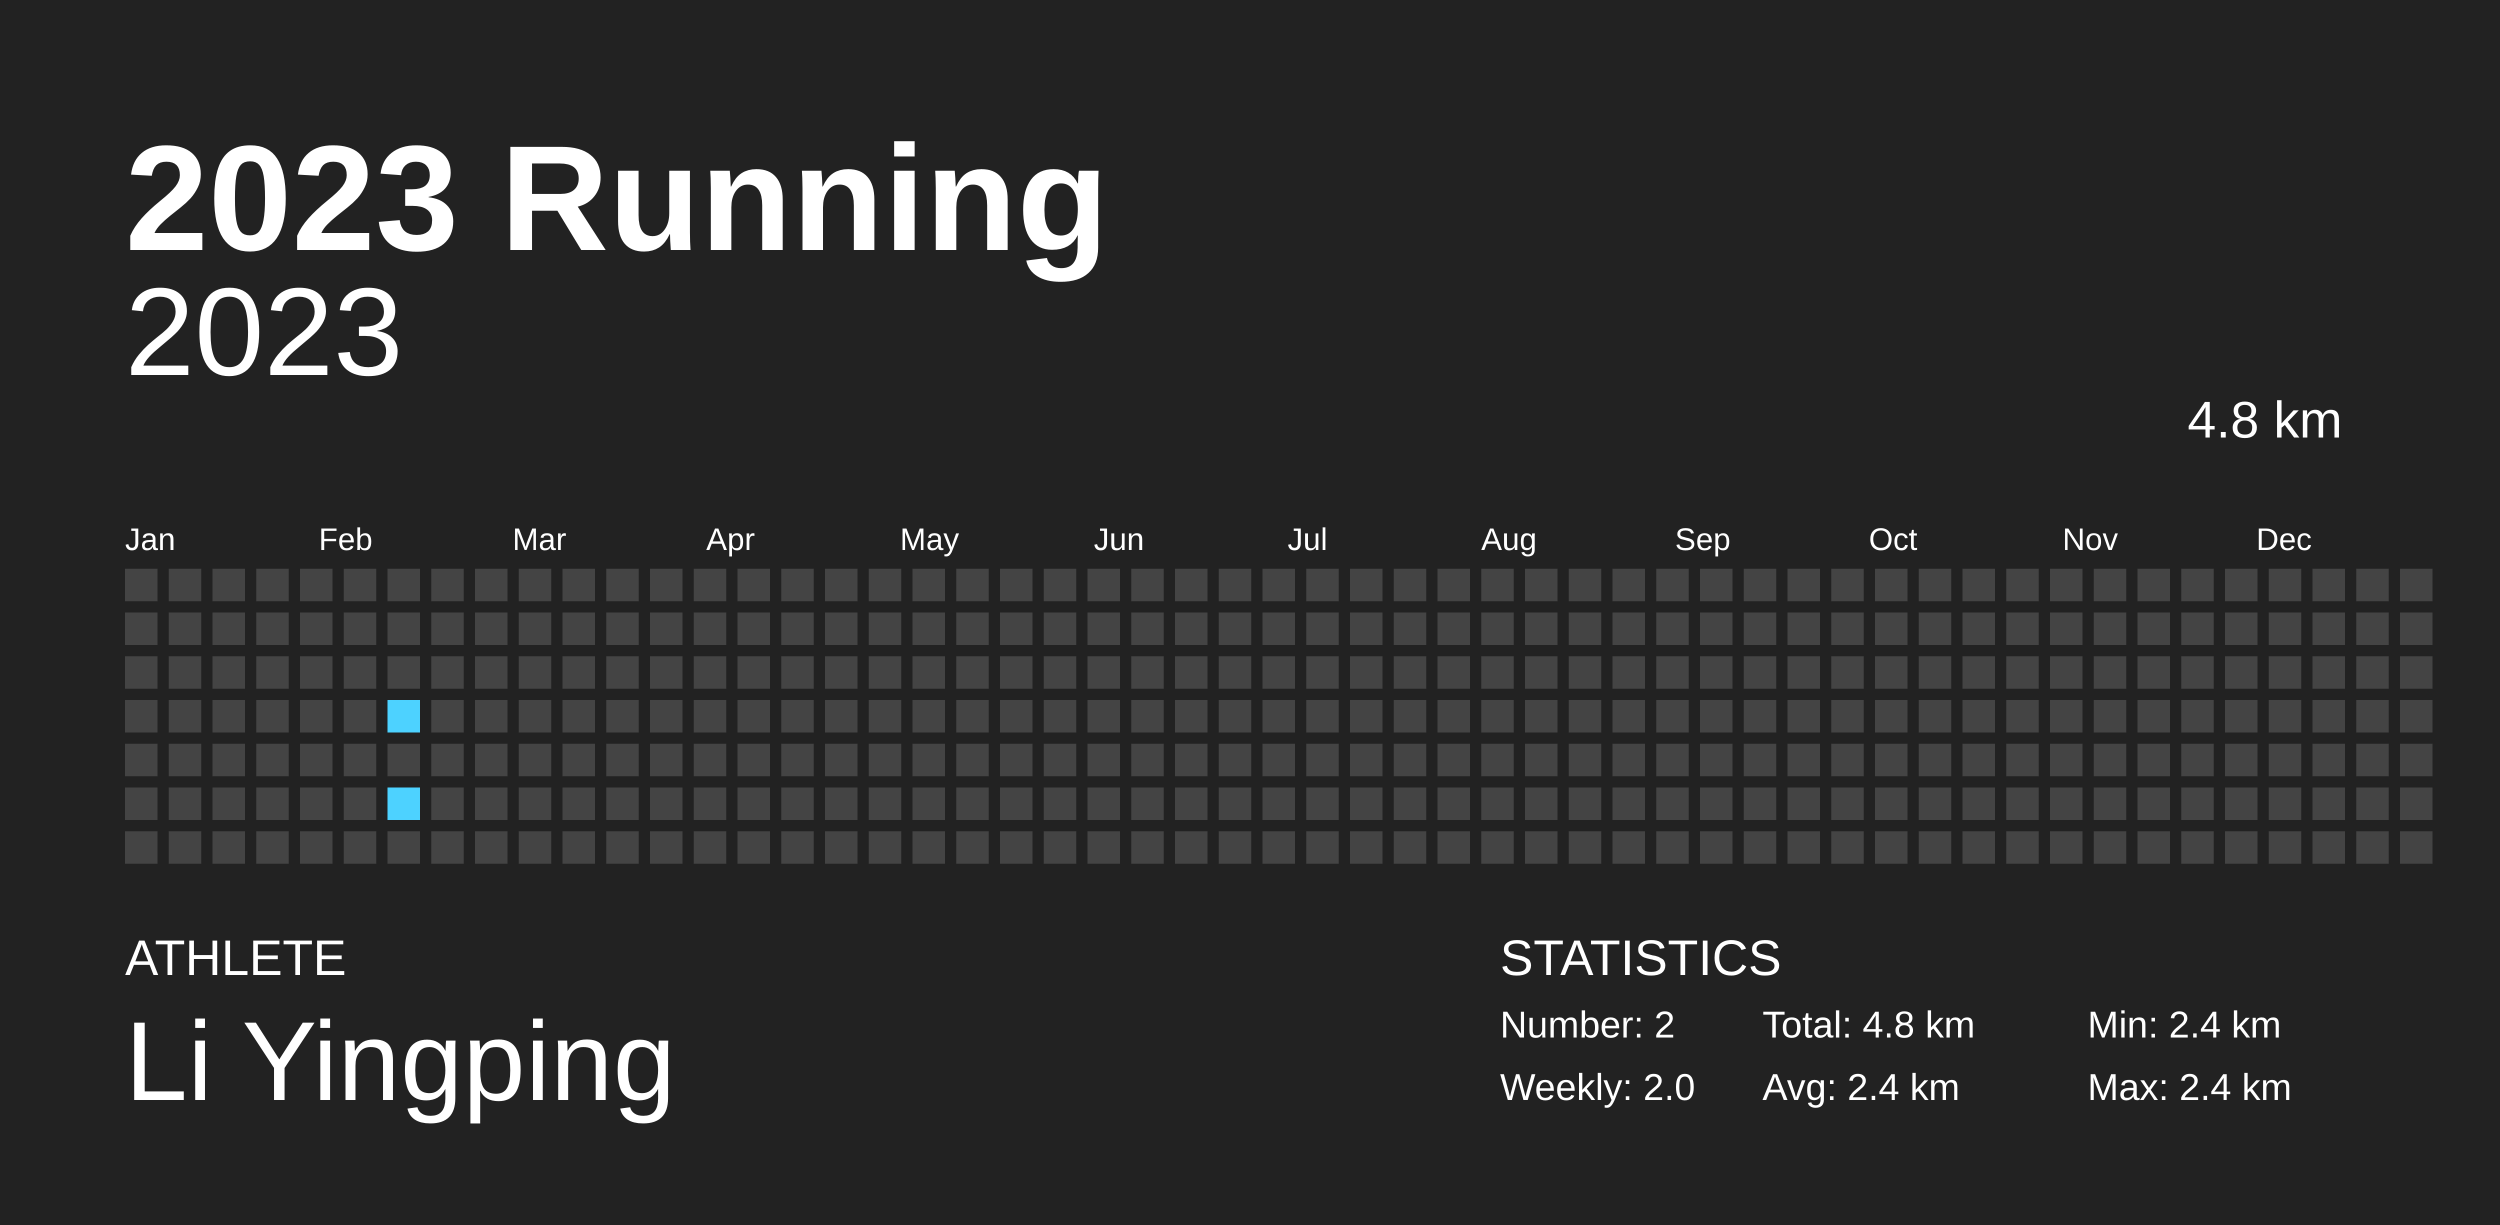
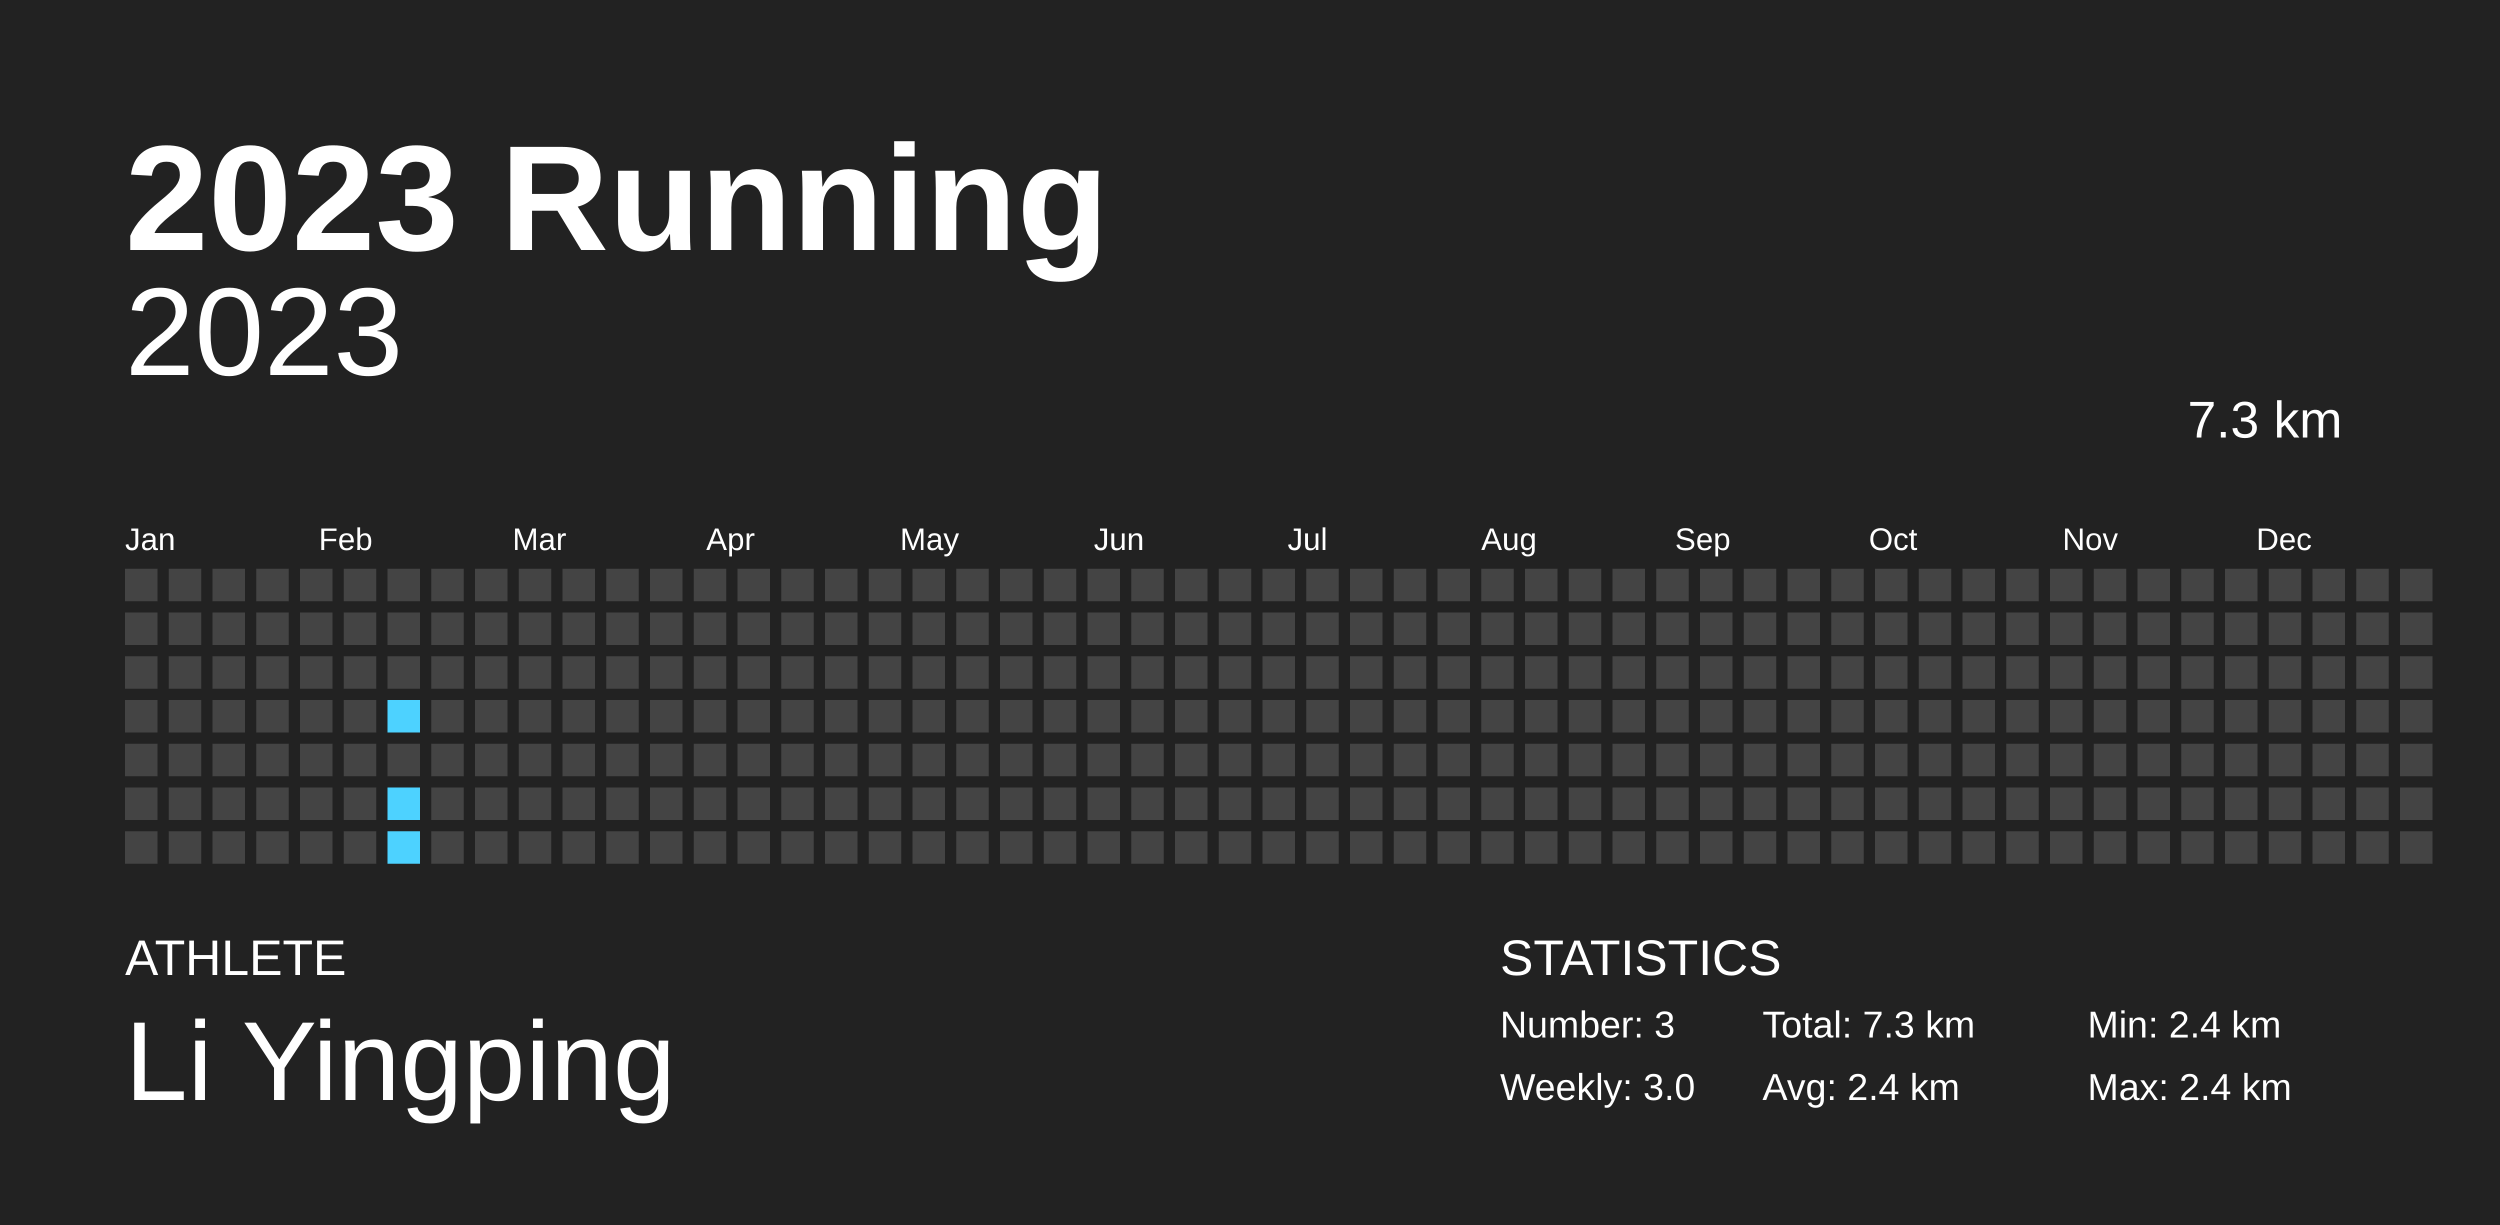
<svg xmlns="http://www.w3.org/2000/svg" baseProfile="full" height="98mm" version="1.1" viewBox="0,0,200,98" width="200mm">
  <defs />
  <rect fill="#222222" height="98" width="200" x="0" y="0" />
  <text fill="#FFFFFF" style="font-size:12px; font-family:Arial; font-weight:bold;" x="10" y="20">2023 Running</text>
  <text fill="#FFFFFF" style="font-size:4px; font-family:Arial" x="10" y="78">ATHLETE</text>
  <text fill="#FFFFFF" style="font-size:9px; font-family:Arial" x="10" y="88">Li Yingping</text>
  <text fill="#FFFFFF" style="font-size:4px; font-family:Arial" x="120" y="78">STATISTICS</text>
-   <text fill="#FFFFFF" style="font-size:3px; font-family:Arial" x="120" y="83">Number: 2</text>
-   <text fill="#FFFFFF" style="font-size:3px; font-family:Arial" x="120" y="88">Weekly: 2.0</text>
-   <text fill="#FFFFFF" style="font-size:3px; font-family:Arial" x="141" y="83">Total: 4.8 km</text>
+   <text fill="#FFFFFF" style="font-size:3px; font-family:Arial" x="120" y="83">Number: 3</text>
+   <text fill="#FFFFFF" style="font-size:3px; font-family:Arial" x="120" y="88">Weekly: 3.0</text>
+   <text fill="#FFFFFF" style="font-size:3px; font-family:Arial" x="141" y="83">Total: 7.3 km</text>
  <text fill="#FFFFFF" style="font-size:3px; font-family:Arial" x="141" y="88">Avg: 2.4 km</text>
  <text fill="#FFFFFF" style="font-size:3px; font-family:Arial" x="167" y="83">Min: 2.4 km</text>
  <text fill="#FFFFFF" style="font-size:3px; font-family:Arial" x="167" y="88">Max: 2.4 km</text>
  <text alignment-baseline="hanging" fill="#FFFFFF" style="font-size:10.0px; font-family:Arial;" x="10" y="30">2023</text>
-   <text alignment-baseline="hanging" fill="#FFFFFF" style="font-size:4.125px; font-family:Arial;" x="175" y="35">4.8 km</text>
+   <text alignment-baseline="hanging" fill="#FFFFFF" style="font-size:4.125px; font-family:Arial;" x="175" y="35">7.3 km</text>
  <text fill="#FFFFFF" style="font-size:2.5px; font-family:Arial" x="10.0" y="44">Jan</text>
  <text fill="#FFFFFF" style="font-size:2.5px; font-family:Arial" x="25.5" y="44">Feb</text>
  <text fill="#FFFFFF" style="font-size:2.5px; font-family:Arial" x="41.0" y="44">Mar</text>
  <text fill="#FFFFFF" style="font-size:2.5px; font-family:Arial" x="56.5" y="44">Apr</text>
  <text fill="#FFFFFF" style="font-size:2.5px; font-family:Arial" x="72.0" y="44">May</text>
  <text fill="#FFFFFF" style="font-size:2.5px; font-family:Arial" x="87.5" y="44">Jun</text>
  <text fill="#FFFFFF" style="font-size:2.5px; font-family:Arial" x="103.0" y="44">Jul</text>
  <text fill="#FFFFFF" style="font-size:2.5px; font-family:Arial" x="118.5" y="44">Aug</text>
  <text fill="#FFFFFF" style="font-size:2.5px; font-family:Arial" x="134.0" y="44">Sep</text>
  <text fill="#FFFFFF" style="font-size:2.5px; font-family:Arial" x="149.5" y="44">Oct</text>
  <text fill="#FFFFFF" style="font-size:2.5px; font-family:Arial" x="165.0" y="44">Nov</text>
  <text fill="#FFFFFF" style="font-size:2.5px; font-family:Arial" x="180.5" y="44">Dec</text>
  <rect fill="#444444" height="2.6" width="2.6" x="10.0" y="45.5" />
  <rect fill="#444444" height="2.6" width="2.6" x="10.0" y="49.0" />
  <rect fill="#444444" height="2.6" width="2.6" x="10.0" y="52.5" />
  <rect fill="#444444" height="2.6" width="2.6" x="10.0" y="56.0" />
  <rect fill="#444444" height="2.6" width="2.6" x="10.0" y="59.5" />
  <rect fill="#444444" height="2.6" width="2.6" x="10.0" y="63.0" />
  <rect fill="#444444" height="2.6" width="2.6" x="10.0" y="66.5" />
  <rect fill="#444444" height="2.6" width="2.6" x="13.5" y="45.5" />
  <rect fill="#444444" height="2.6" width="2.6" x="13.5" y="49.0" />
  <rect fill="#444444" height="2.6" width="2.6" x="13.5" y="52.5" />
  <rect fill="#444444" height="2.6" width="2.6" x="13.5" y="56.0" />
  <rect fill="#444444" height="2.6" width="2.6" x="13.5" y="59.5" />
  <rect fill="#444444" height="2.6" width="2.6" x="13.5" y="63.0" />
  <rect fill="#444444" height="2.6" width="2.6" x="13.5" y="66.5" />
  <rect fill="#444444" height="2.6" width="2.6" x="17.0" y="45.5" />
  <rect fill="#444444" height="2.6" width="2.6" x="17.0" y="49.0" />
  <rect fill="#444444" height="2.6" width="2.6" x="17.0" y="52.5" />
  <rect fill="#444444" height="2.6" width="2.6" x="17.0" y="56.0" />
  <rect fill="#444444" height="2.6" width="2.6" x="17.0" y="59.5" />
  <rect fill="#444444" height="2.6" width="2.6" x="17.0" y="63.0" />
  <rect fill="#444444" height="2.6" width="2.6" x="17.0" y="66.5" />
  <rect fill="#444444" height="2.6" width="2.6" x="20.5" y="45.5" />
  <rect fill="#444444" height="2.6" width="2.6" x="20.5" y="49.0" />
  <rect fill="#444444" height="2.6" width="2.6" x="20.5" y="52.5" />
  <rect fill="#444444" height="2.6" width="2.6" x="20.5" y="56.0" />
  <rect fill="#444444" height="2.6" width="2.6" x="20.5" y="59.5" />
  <rect fill="#444444" height="2.6" width="2.6" x="20.5" y="63.0" />
  <rect fill="#444444" height="2.6" width="2.6" x="20.5" y="66.5" />
  <rect fill="#444444" height="2.6" width="2.6" x="24.0" y="45.5" />
  <rect fill="#444444" height="2.6" width="2.6" x="24.0" y="49.0" />
  <rect fill="#444444" height="2.6" width="2.6" x="24.0" y="52.5" />
  <rect fill="#444444" height="2.6" width="2.6" x="24.0" y="56.0" />
  <rect fill="#444444" height="2.6" width="2.6" x="24.0" y="59.5" />
  <rect fill="#444444" height="2.6" width="2.6" x="24.0" y="63.0" />
  <rect fill="#444444" height="2.6" width="2.6" x="24.0" y="66.5" />
  <rect fill="#444444" height="2.6" width="2.6" x="27.5" y="45.5" />
  <rect fill="#444444" height="2.6" width="2.6" x="27.5" y="49.0" />
  <rect fill="#444444" height="2.6" width="2.6" x="27.5" y="52.5" />
  <rect fill="#444444" height="2.6" width="2.6" x="27.5" y="56.0" />
  <rect fill="#444444" height="2.6" width="2.6" x="27.5" y="59.5" />
  <rect fill="#444444" height="2.6" width="2.6" x="27.5" y="63.0" />
  <rect fill="#444444" height="2.6" width="2.6" x="27.5" y="66.5" />
  <rect fill="#444444" height="2.6" width="2.6" x="31.0" y="45.5" />
  <rect fill="#444444" height="2.6" width="2.6" x="31.0" y="49.0" />
  <rect fill="#444444" height="2.6" width="2.6" x="31.0" y="52.5" />
  <rect fill="#4dd2ff" height="2.6" width="2.6" x="31.0" y="56.0" />
  <rect fill="#444444" height="2.6" width="2.6" x="31.0" y="59.5" />
  <rect fill="#4dd2ff" height="2.6" width="2.6" x="31.0" y="63.0" />
-   <rect fill="#444444" height="2.6" width="2.6" x="31.0" y="66.5" />
+   <rect fill="#4dd2ff" height="2.6" width="2.6" x="31.0" y="66.5" />
  <rect fill="#444444" height="2.6" width="2.6" x="34.5" y="45.5" />
  <rect fill="#444444" height="2.6" width="2.6" x="34.5" y="49.0" />
  <rect fill="#444444" height="2.6" width="2.6" x="34.5" y="52.5" />
  <rect fill="#444444" height="2.6" width="2.6" x="34.5" y="56.0" />
  <rect fill="#444444" height="2.6" width="2.6" x="34.5" y="59.5" />
  <rect fill="#444444" height="2.6" width="2.6" x="34.5" y="63.0" />
  <rect fill="#444444" height="2.6" width="2.6" x="34.5" y="66.5" />
  <rect fill="#444444" height="2.6" width="2.6" x="38.0" y="45.5" />
  <rect fill="#444444" height="2.6" width="2.6" x="38.0" y="49.0" />
  <rect fill="#444444" height="2.6" width="2.6" x="38.0" y="52.5" />
  <rect fill="#444444" height="2.6" width="2.6" x="38.0" y="56.0" />
  <rect fill="#444444" height="2.6" width="2.6" x="38.0" y="59.5" />
  <rect fill="#444444" height="2.6" width="2.6" x="38.0" y="63.0" />
  <rect fill="#444444" height="2.6" width="2.6" x="38.0" y="66.5" />
  <rect fill="#444444" height="2.6" width="2.6" x="41.5" y="45.5" />
  <rect fill="#444444" height="2.6" width="2.6" x="41.5" y="49.0" />
  <rect fill="#444444" height="2.6" width="2.6" x="41.5" y="52.5" />
  <rect fill="#444444" height="2.6" width="2.6" x="41.5" y="56.0" />
  <rect fill="#444444" height="2.6" width="2.6" x="41.5" y="59.5" />
  <rect fill="#444444" height="2.6" width="2.6" x="41.5" y="63.0" />
  <rect fill="#444444" height="2.6" width="2.6" x="41.5" y="66.5" />
  <rect fill="#444444" height="2.6" width="2.6" x="45.0" y="45.5" />
  <rect fill="#444444" height="2.6" width="2.6" x="45.0" y="49.0" />
  <rect fill="#444444" height="2.6" width="2.6" x="45.0" y="52.5" />
  <rect fill="#444444" height="2.6" width="2.6" x="45.0" y="56.0" />
  <rect fill="#444444" height="2.6" width="2.6" x="45.0" y="59.5" />
  <rect fill="#444444" height="2.6" width="2.6" x="45.0" y="63.0" />
  <rect fill="#444444" height="2.6" width="2.6" x="45.0" y="66.5" />
  <rect fill="#444444" height="2.6" width="2.6" x="48.5" y="45.5" />
  <rect fill="#444444" height="2.6" width="2.6" x="48.5" y="49.0" />
  <rect fill="#444444" height="2.6" width="2.6" x="48.5" y="52.5" />
  <rect fill="#444444" height="2.6" width="2.6" x="48.5" y="56.0" />
  <rect fill="#444444" height="2.6" width="2.6" x="48.5" y="59.5" />
  <rect fill="#444444" height="2.6" width="2.6" x="48.5" y="63.0" />
  <rect fill="#444444" height="2.6" width="2.6" x="48.5" y="66.5" />
  <rect fill="#444444" height="2.6" width="2.6" x="52.0" y="45.5" />
  <rect fill="#444444" height="2.6" width="2.6" x="52.0" y="49.0" />
  <rect fill="#444444" height="2.6" width="2.6" x="52.0" y="52.5" />
  <rect fill="#444444" height="2.6" width="2.6" x="52.0" y="56.0" />
  <rect fill="#444444" height="2.6" width="2.6" x="52.0" y="59.5" />
  <rect fill="#444444" height="2.6" width="2.6" x="52.0" y="63.0" />
  <rect fill="#444444" height="2.6" width="2.6" x="52.0" y="66.5" />
  <rect fill="#444444" height="2.6" width="2.6" x="55.5" y="45.5" />
  <rect fill="#444444" height="2.6" width="2.6" x="55.5" y="49.0" />
  <rect fill="#444444" height="2.6" width="2.6" x="55.5" y="52.5" />
  <rect fill="#444444" height="2.6" width="2.6" x="55.5" y="56.0" />
  <rect fill="#444444" height="2.6" width="2.6" x="55.5" y="59.5" />
  <rect fill="#444444" height="2.6" width="2.6" x="55.5" y="63.0" />
  <rect fill="#444444" height="2.6" width="2.6" x="55.5" y="66.5" />
  <rect fill="#444444" height="2.6" width="2.6" x="59.0" y="45.5" />
  <rect fill="#444444" height="2.6" width="2.6" x="59.0" y="49.0" />
  <rect fill="#444444" height="2.6" width="2.6" x="59.0" y="52.5" />
  <rect fill="#444444" height="2.6" width="2.6" x="59.0" y="56.0" />
  <rect fill="#444444" height="2.6" width="2.6" x="59.0" y="59.5" />
  <rect fill="#444444" height="2.6" width="2.6" x="59.0" y="63.0" />
  <rect fill="#444444" height="2.6" width="2.6" x="59.0" y="66.5" />
  <rect fill="#444444" height="2.6" width="2.6" x="62.5" y="45.5" />
  <rect fill="#444444" height="2.6" width="2.6" x="62.5" y="49.0" />
  <rect fill="#444444" height="2.6" width="2.6" x="62.5" y="52.5" />
  <rect fill="#444444" height="2.6" width="2.6" x="62.5" y="56.0" />
  <rect fill="#444444" height="2.6" width="2.6" x="62.5" y="59.5" />
  <rect fill="#444444" height="2.6" width="2.6" x="62.5" y="63.0" />
  <rect fill="#444444" height="2.6" width="2.6" x="62.5" y="66.5" />
  <rect fill="#444444" height="2.6" width="2.6" x="66.0" y="45.5" />
  <rect fill="#444444" height="2.6" width="2.6" x="66.0" y="49.0" />
  <rect fill="#444444" height="2.6" width="2.6" x="66.0" y="52.5" />
  <rect fill="#444444" height="2.6" width="2.6" x="66.0" y="56.0" />
  <rect fill="#444444" height="2.6" width="2.6" x="66.0" y="59.5" />
  <rect fill="#444444" height="2.6" width="2.6" x="66.0" y="63.0" />
  <rect fill="#444444" height="2.6" width="2.6" x="66.0" y="66.5" />
  <rect fill="#444444" height="2.6" width="2.6" x="69.5" y="45.5" />
  <rect fill="#444444" height="2.6" width="2.6" x="69.5" y="49.0" />
  <rect fill="#444444" height="2.6" width="2.6" x="69.5" y="52.5" />
  <rect fill="#444444" height="2.6" width="2.6" x="69.5" y="56.0" />
  <rect fill="#444444" height="2.6" width="2.6" x="69.5" y="59.5" />
  <rect fill="#444444" height="2.6" width="2.6" x="69.5" y="63.0" />
  <rect fill="#444444" height="2.6" width="2.6" x="69.5" y="66.5" />
  <rect fill="#444444" height="2.6" width="2.6" x="73.0" y="45.5" />
  <rect fill="#444444" height="2.6" width="2.6" x="73.0" y="49.0" />
  <rect fill="#444444" height="2.6" width="2.6" x="73.0" y="52.5" />
  <rect fill="#444444" height="2.6" width="2.6" x="73.0" y="56.0" />
  <rect fill="#444444" height="2.6" width="2.6" x="73.0" y="59.5" />
  <rect fill="#444444" height="2.6" width="2.6" x="73.0" y="63.0" />
  <rect fill="#444444" height="2.6" width="2.6" x="73.0" y="66.5" />
  <rect fill="#444444" height="2.6" width="2.6" x="76.5" y="45.5" />
  <rect fill="#444444" height="2.6" width="2.6" x="76.5" y="49.0" />
  <rect fill="#444444" height="2.6" width="2.6" x="76.5" y="52.5" />
  <rect fill="#444444" height="2.6" width="2.6" x="76.5" y="56.0" />
  <rect fill="#444444" height="2.6" width="2.6" x="76.5" y="59.5" />
  <rect fill="#444444" height="2.6" width="2.6" x="76.5" y="63.0" />
  <rect fill="#444444" height="2.6" width="2.6" x="76.5" y="66.5" />
  <rect fill="#444444" height="2.6" width="2.6" x="80.0" y="45.5" />
  <rect fill="#444444" height="2.6" width="2.6" x="80.0" y="49.0" />
  <rect fill="#444444" height="2.6" width="2.6" x="80.0" y="52.5" />
  <rect fill="#444444" height="2.6" width="2.6" x="80.0" y="56.0" />
  <rect fill="#444444" height="2.6" width="2.6" x="80.0" y="59.5" />
  <rect fill="#444444" height="2.6" width="2.6" x="80.0" y="63.0" />
  <rect fill="#444444" height="2.6" width="2.6" x="80.0" y="66.5" />
  <rect fill="#444444" height="2.6" width="2.6" x="83.5" y="45.5" />
  <rect fill="#444444" height="2.6" width="2.6" x="83.5" y="49.0" />
  <rect fill="#444444" height="2.6" width="2.6" x="83.5" y="52.5" />
  <rect fill="#444444" height="2.6" width="2.6" x="83.5" y="56.0" />
  <rect fill="#444444" height="2.6" width="2.6" x="83.5" y="59.5" />
  <rect fill="#444444" height="2.6" width="2.6" x="83.5" y="63.0" />
  <rect fill="#444444" height="2.6" width="2.6" x="83.5" y="66.5" />
  <rect fill="#444444" height="2.6" width="2.6" x="87.0" y="45.5" />
  <rect fill="#444444" height="2.6" width="2.6" x="87.0" y="49.0" />
  <rect fill="#444444" height="2.6" width="2.6" x="87.0" y="52.5" />
  <rect fill="#444444" height="2.6" width="2.6" x="87.0" y="56.0" />
  <rect fill="#444444" height="2.6" width="2.6" x="87.0" y="59.5" />
  <rect fill="#444444" height="2.6" width="2.6" x="87.0" y="63.0" />
  <rect fill="#444444" height="2.6" width="2.6" x="87.0" y="66.5" />
  <rect fill="#444444" height="2.6" width="2.6" x="90.5" y="45.5" />
  <rect fill="#444444" height="2.6" width="2.6" x="90.5" y="49.0" />
  <rect fill="#444444" height="2.6" width="2.6" x="90.5" y="52.5" />
  <rect fill="#444444" height="2.6" width="2.6" x="90.5" y="56.0" />
  <rect fill="#444444" height="2.6" width="2.6" x="90.5" y="59.5" />
  <rect fill="#444444" height="2.6" width="2.6" x="90.5" y="63.0" />
  <rect fill="#444444" height="2.6" width="2.6" x="90.5" y="66.5" />
  <rect fill="#444444" height="2.6" width="2.6" x="94.0" y="45.5" />
  <rect fill="#444444" height="2.6" width="2.6" x="94.0" y="49.0" />
  <rect fill="#444444" height="2.6" width="2.6" x="94.0" y="52.5" />
  <rect fill="#444444" height="2.6" width="2.6" x="94.0" y="56.0" />
  <rect fill="#444444" height="2.6" width="2.6" x="94.0" y="59.5" />
  <rect fill="#444444" height="2.6" width="2.6" x="94.0" y="63.0" />
  <rect fill="#444444" height="2.6" width="2.6" x="94.0" y="66.5" />
  <rect fill="#444444" height="2.6" width="2.6" x="97.5" y="45.5" />
  <rect fill="#444444" height="2.6" width="2.6" x="97.5" y="49.0" />
  <rect fill="#444444" height="2.6" width="2.6" x="97.5" y="52.5" />
  <rect fill="#444444" height="2.6" width="2.6" x="97.5" y="56.0" />
  <rect fill="#444444" height="2.6" width="2.6" x="97.5" y="59.5" />
  <rect fill="#444444" height="2.6" width="2.6" x="97.5" y="63.0" />
  <rect fill="#444444" height="2.6" width="2.6" x="97.5" y="66.5" />
  <rect fill="#444444" height="2.6" width="2.6" x="101.0" y="45.5" />
  <rect fill="#444444" height="2.6" width="2.6" x="101.0" y="49.0" />
  <rect fill="#444444" height="2.6" width="2.6" x="101.0" y="52.5" />
  <rect fill="#444444" height="2.6" width="2.6" x="101.0" y="56.0" />
  <rect fill="#444444" height="2.6" width="2.6" x="101.0" y="59.5" />
  <rect fill="#444444" height="2.6" width="2.6" x="101.0" y="63.0" />
  <rect fill="#444444" height="2.6" width="2.6" x="101.0" y="66.5" />
  <rect fill="#444444" height="2.6" width="2.6" x="104.5" y="45.5" />
  <rect fill="#444444" height="2.6" width="2.6" x="104.5" y="49.0" />
  <rect fill="#444444" height="2.6" width="2.6" x="104.5" y="52.5" />
  <rect fill="#444444" height="2.6" width="2.6" x="104.5" y="56.0" />
  <rect fill="#444444" height="2.6" width="2.6" x="104.5" y="59.5" />
  <rect fill="#444444" height="2.6" width="2.6" x="104.5" y="63.0" />
  <rect fill="#444444" height="2.6" width="2.6" x="104.5" y="66.5" />
  <rect fill="#444444" height="2.6" width="2.6" x="108.0" y="45.5" />
  <rect fill="#444444" height="2.6" width="2.6" x="108.0" y="49.0" />
  <rect fill="#444444" height="2.6" width="2.6" x="108.0" y="52.5" />
  <rect fill="#444444" height="2.6" width="2.6" x="108.0" y="56.0" />
  <rect fill="#444444" height="2.6" width="2.6" x="108.0" y="59.5" />
  <rect fill="#444444" height="2.6" width="2.6" x="108.0" y="63.0" />
  <rect fill="#444444" height="2.6" width="2.6" x="108.0" y="66.5" />
  <rect fill="#444444" height="2.6" width="2.6" x="111.5" y="45.5" />
  <rect fill="#444444" height="2.6" width="2.6" x="111.5" y="49.0" />
  <rect fill="#444444" height="2.6" width="2.6" x="111.5" y="52.5" />
  <rect fill="#444444" height="2.6" width="2.6" x="111.5" y="56.0" />
  <rect fill="#444444" height="2.6" width="2.6" x="111.5" y="59.5" />
  <rect fill="#444444" height="2.6" width="2.6" x="111.5" y="63.0" />
  <rect fill="#444444" height="2.6" width="2.6" x="111.5" y="66.5" />
  <rect fill="#444444" height="2.6" width="2.6" x="115.0" y="45.5" />
  <rect fill="#444444" height="2.6" width="2.6" x="115.0" y="49.0" />
  <rect fill="#444444" height="2.6" width="2.6" x="115.0" y="52.5" />
  <rect fill="#444444" height="2.6" width="2.6" x="115.0" y="56.0" />
  <rect fill="#444444" height="2.6" width="2.6" x="115.0" y="59.5" />
  <rect fill="#444444" height="2.6" width="2.6" x="115.0" y="63.0" />
  <rect fill="#444444" height="2.6" width="2.6" x="115.0" y="66.5" />
  <rect fill="#444444" height="2.6" width="2.6" x="118.5" y="45.5" />
  <rect fill="#444444" height="2.6" width="2.6" x="118.5" y="49.0" />
  <rect fill="#444444" height="2.6" width="2.6" x="118.5" y="52.5" />
  <rect fill="#444444" height="2.6" width="2.6" x="118.5" y="56.0" />
  <rect fill="#444444" height="2.6" width="2.6" x="118.5" y="59.5" />
  <rect fill="#444444" height="2.6" width="2.6" x="118.5" y="63.0" />
  <rect fill="#444444" height="2.6" width="2.6" x="118.5" y="66.5" />
  <rect fill="#444444" height="2.6" width="2.6" x="122.0" y="45.5" />
  <rect fill="#444444" height="2.6" width="2.6" x="122.0" y="49.0" />
  <rect fill="#444444" height="2.6" width="2.6" x="122.0" y="52.5" />
  <rect fill="#444444" height="2.6" width="2.6" x="122.0" y="56.0" />
  <rect fill="#444444" height="2.6" width="2.6" x="122.0" y="59.5" />
  <rect fill="#444444" height="2.6" width="2.6" x="122.0" y="63.0" />
  <rect fill="#444444" height="2.6" width="2.6" x="122.0" y="66.5" />
  <rect fill="#444444" height="2.6" width="2.6" x="125.5" y="45.5" />
  <rect fill="#444444" height="2.6" width="2.6" x="125.5" y="49.0" />
  <rect fill="#444444" height="2.6" width="2.6" x="125.5" y="52.5" />
  <rect fill="#444444" height="2.6" width="2.6" x="125.5" y="56.0" />
  <rect fill="#444444" height="2.6" width="2.6" x="125.5" y="59.5" />
  <rect fill="#444444" height="2.6" width="2.6" x="125.5" y="63.0" />
  <rect fill="#444444" height="2.6" width="2.6" x="125.5" y="66.5" />
  <rect fill="#444444" height="2.6" width="2.6" x="129.0" y="45.5" />
  <rect fill="#444444" height="2.6" width="2.6" x="129.0" y="49.0" />
  <rect fill="#444444" height="2.6" width="2.6" x="129.0" y="52.5" />
  <rect fill="#444444" height="2.6" width="2.6" x="129.0" y="56.0" />
  <rect fill="#444444" height="2.6" width="2.6" x="129.0" y="59.5" />
  <rect fill="#444444" height="2.6" width="2.6" x="129.0" y="63.0" />
  <rect fill="#444444" height="2.6" width="2.6" x="129.0" y="66.5" />
  <rect fill="#444444" height="2.6" width="2.6" x="132.5" y="45.5" />
  <rect fill="#444444" height="2.6" width="2.6" x="132.5" y="49.0" />
  <rect fill="#444444" height="2.6" width="2.6" x="132.5" y="52.5" />
  <rect fill="#444444" height="2.6" width="2.6" x="132.5" y="56.0" />
  <rect fill="#444444" height="2.6" width="2.6" x="132.5" y="59.5" />
  <rect fill="#444444" height="2.6" width="2.6" x="132.5" y="63.0" />
  <rect fill="#444444" height="2.6" width="2.6" x="132.5" y="66.5" />
  <rect fill="#444444" height="2.6" width="2.6" x="136.0" y="45.5" />
  <rect fill="#444444" height="2.6" width="2.6" x="136.0" y="49.0" />
  <rect fill="#444444" height="2.6" width="2.6" x="136.0" y="52.5" />
  <rect fill="#444444" height="2.6" width="2.6" x="136.0" y="56.0" />
  <rect fill="#444444" height="2.6" width="2.6" x="136.0" y="59.5" />
  <rect fill="#444444" height="2.6" width="2.6" x="136.0" y="63.0" />
  <rect fill="#444444" height="2.6" width="2.6" x="136.0" y="66.5" />
  <rect fill="#444444" height="2.6" width="2.6" x="139.5" y="45.5" />
  <rect fill="#444444" height="2.6" width="2.6" x="139.5" y="49.0" />
  <rect fill="#444444" height="2.6" width="2.6" x="139.5" y="52.5" />
  <rect fill="#444444" height="2.6" width="2.6" x="139.5" y="56.0" />
  <rect fill="#444444" height="2.6" width="2.6" x="139.5" y="59.5" />
  <rect fill="#444444" height="2.6" width="2.6" x="139.5" y="63.0" />
  <rect fill="#444444" height="2.6" width="2.6" x="139.5" y="66.5" />
  <rect fill="#444444" height="2.6" width="2.6" x="143.0" y="45.5" />
  <rect fill="#444444" height="2.6" width="2.6" x="143.0" y="49.0" />
  <rect fill="#444444" height="2.6" width="2.6" x="143.0" y="52.5" />
  <rect fill="#444444" height="2.6" width="2.6" x="143.0" y="56.0" />
  <rect fill="#444444" height="2.6" width="2.6" x="143.0" y="59.5" />
  <rect fill="#444444" height="2.6" width="2.6" x="143.0" y="63.0" />
  <rect fill="#444444" height="2.6" width="2.6" x="143.0" y="66.5" />
  <rect fill="#444444" height="2.6" width="2.6" x="146.5" y="45.5" />
  <rect fill="#444444" height="2.6" width="2.6" x="146.5" y="49.0" />
  <rect fill="#444444" height="2.6" width="2.6" x="146.5" y="52.5" />
  <rect fill="#444444" height="2.6" width="2.6" x="146.5" y="56.0" />
  <rect fill="#444444" height="2.6" width="2.6" x="146.5" y="59.5" />
  <rect fill="#444444" height="2.6" width="2.6" x="146.5" y="63.0" />
  <rect fill="#444444" height="2.6" width="2.6" x="146.5" y="66.5" />
  <rect fill="#444444" height="2.6" width="2.6" x="150.0" y="45.5" />
  <rect fill="#444444" height="2.6" width="2.6" x="150.0" y="49.0" />
  <rect fill="#444444" height="2.6" width="2.6" x="150.0" y="52.5" />
  <rect fill="#444444" height="2.6" width="2.6" x="150.0" y="56.0" />
  <rect fill="#444444" height="2.6" width="2.6" x="150.0" y="59.5" />
  <rect fill="#444444" height="2.6" width="2.6" x="150.0" y="63.0" />
  <rect fill="#444444" height="2.6" width="2.6" x="150.0" y="66.5" />
  <rect fill="#444444" height="2.6" width="2.6" x="153.5" y="45.5" />
  <rect fill="#444444" height="2.6" width="2.6" x="153.5" y="49.0" />
  <rect fill="#444444" height="2.6" width="2.6" x="153.5" y="52.5" />
  <rect fill="#444444" height="2.6" width="2.6" x="153.5" y="56.0" />
  <rect fill="#444444" height="2.6" width="2.6" x="153.5" y="59.5" />
  <rect fill="#444444" height="2.6" width="2.6" x="153.5" y="63.0" />
  <rect fill="#444444" height="2.6" width="2.6" x="153.5" y="66.5" />
  <rect fill="#444444" height="2.6" width="2.6" x="157.0" y="45.5" />
  <rect fill="#444444" height="2.6" width="2.6" x="157.0" y="49.0" />
  <rect fill="#444444" height="2.6" width="2.6" x="157.0" y="52.5" />
  <rect fill="#444444" height="2.6" width="2.6" x="157.0" y="56.0" />
  <rect fill="#444444" height="2.6" width="2.6" x="157.0" y="59.5" />
  <rect fill="#444444" height="2.6" width="2.6" x="157.0" y="63.0" />
  <rect fill="#444444" height="2.6" width="2.6" x="157.0" y="66.5" />
  <rect fill="#444444" height="2.6" width="2.6" x="160.5" y="45.5" />
  <rect fill="#444444" height="2.6" width="2.6" x="160.5" y="49.0" />
  <rect fill="#444444" height="2.6" width="2.6" x="160.5" y="52.5" />
  <rect fill="#444444" height="2.6" width="2.6" x="160.5" y="56.0" />
  <rect fill="#444444" height="2.6" width="2.6" x="160.5" y="59.5" />
  <rect fill="#444444" height="2.6" width="2.6" x="160.5" y="63.0" />
  <rect fill="#444444" height="2.6" width="2.6" x="160.5" y="66.5" />
  <rect fill="#444444" height="2.6" width="2.6" x="164.0" y="45.5" />
  <rect fill="#444444" height="2.6" width="2.6" x="164.0" y="49.0" />
  <rect fill="#444444" height="2.6" width="2.6" x="164.0" y="52.5" />
  <rect fill="#444444" height="2.6" width="2.6" x="164.0" y="56.0" />
  <rect fill="#444444" height="2.6" width="2.6" x="164.0" y="59.5" />
  <rect fill="#444444" height="2.6" width="2.6" x="164.0" y="63.0" />
  <rect fill="#444444" height="2.6" width="2.6" x="164.0" y="66.5" />
  <rect fill="#444444" height="2.6" width="2.6" x="167.5" y="45.5" />
  <rect fill="#444444" height="2.6" width="2.6" x="167.5" y="49.0" />
  <rect fill="#444444" height="2.6" width="2.6" x="167.5" y="52.5" />
  <rect fill="#444444" height="2.6" width="2.6" x="167.5" y="56.0" />
  <rect fill="#444444" height="2.6" width="2.6" x="167.5" y="59.5" />
  <rect fill="#444444" height="2.6" width="2.6" x="167.5" y="63.0" />
  <rect fill="#444444" height="2.6" width="2.6" x="167.5" y="66.5" />
  <rect fill="#444444" height="2.6" width="2.6" x="171.0" y="45.5" />
  <rect fill="#444444" height="2.6" width="2.6" x="171.0" y="49.0" />
  <rect fill="#444444" height="2.6" width="2.6" x="171.0" y="52.5" />
  <rect fill="#444444" height="2.6" width="2.6" x="171.0" y="56.0" />
  <rect fill="#444444" height="2.6" width="2.6" x="171.0" y="59.5" />
  <rect fill="#444444" height="2.6" width="2.6" x="171.0" y="63.0" />
  <rect fill="#444444" height="2.6" width="2.6" x="171.0" y="66.5" />
  <rect fill="#444444" height="2.6" width="2.6" x="174.5" y="45.5" />
  <rect fill="#444444" height="2.6" width="2.6" x="174.5" y="49.0" />
  <rect fill="#444444" height="2.6" width="2.6" x="174.5" y="52.5" />
  <rect fill="#444444" height="2.6" width="2.6" x="174.5" y="56.0" />
  <rect fill="#444444" height="2.6" width="2.6" x="174.5" y="59.5" />
  <rect fill="#444444" height="2.6" width="2.6" x="174.5" y="63.0" />
  <rect fill="#444444" height="2.6" width="2.6" x="174.5" y="66.5" />
  <rect fill="#444444" height="2.6" width="2.6" x="178.0" y="45.5" />
  <rect fill="#444444" height="2.6" width="2.6" x="178.0" y="49.0" />
  <rect fill="#444444" height="2.6" width="2.6" x="178.0" y="52.5" />
  <rect fill="#444444" height="2.6" width="2.6" x="178.0" y="56.0" />
  <rect fill="#444444" height="2.6" width="2.6" x="178.0" y="59.5" />
  <rect fill="#444444" height="2.6" width="2.6" x="178.0" y="63.0" />
  <rect fill="#444444" height="2.6" width="2.6" x="178.0" y="66.5" />
  <rect fill="#444444" height="2.6" width="2.6" x="181.5" y="45.5" />
  <rect fill="#444444" height="2.6" width="2.6" x="181.5" y="49.0" />
  <rect fill="#444444" height="2.6" width="2.6" x="181.5" y="52.5" />
  <rect fill="#444444" height="2.6" width="2.6" x="181.5" y="56.0" />
  <rect fill="#444444" height="2.6" width="2.6" x="181.5" y="59.5" />
  <rect fill="#444444" height="2.6" width="2.6" x="181.5" y="63.0" />
  <rect fill="#444444" height="2.6" width="2.6" x="181.5" y="66.5" />
  <rect fill="#444444" height="2.6" width="2.6" x="185.0" y="45.5" />
  <rect fill="#444444" height="2.6" width="2.6" x="185.0" y="49.0" />
  <rect fill="#444444" height="2.6" width="2.6" x="185.0" y="52.5" />
  <rect fill="#444444" height="2.6" width="2.6" x="185.0" y="56.0" />
  <rect fill="#444444" height="2.6" width="2.6" x="185.0" y="59.5" />
  <rect fill="#444444" height="2.6" width="2.6" x="185.0" y="63.0" />
  <rect fill="#444444" height="2.6" width="2.6" x="185.0" y="66.5" />
  <rect fill="#444444" height="2.6" width="2.6" x="188.5" y="45.5" />
  <rect fill="#444444" height="2.6" width="2.6" x="188.5" y="49.0" />
  <rect fill="#444444" height="2.6" width="2.6" x="188.5" y="52.5" />
  <rect fill="#444444" height="2.6" width="2.6" x="188.5" y="56.0" />
  <rect fill="#444444" height="2.6" width="2.6" x="188.5" y="59.5" />
  <rect fill="#444444" height="2.6" width="2.6" x="188.5" y="63.0" />
  <rect fill="#444444" height="2.6" width="2.6" x="188.5" y="66.5" />
  <rect fill="#444444" height="2.6" width="2.6" x="192.0" y="45.5" />
  <rect fill="#444444" height="2.6" width="2.6" x="192.0" y="49.0" />
  <rect fill="#444444" height="2.6" width="2.6" x="192.0" y="52.5" />
  <rect fill="#444444" height="2.6" width="2.6" x="192.0" y="56.0" />
  <rect fill="#444444" height="2.6" width="2.6" x="192.0" y="59.5" />
  <rect fill="#444444" height="2.6" width="2.6" x="192.0" y="63.0" />
  <rect fill="#444444" height="2.6" width="2.6" x="192.0" y="66.5" />
</svg>
